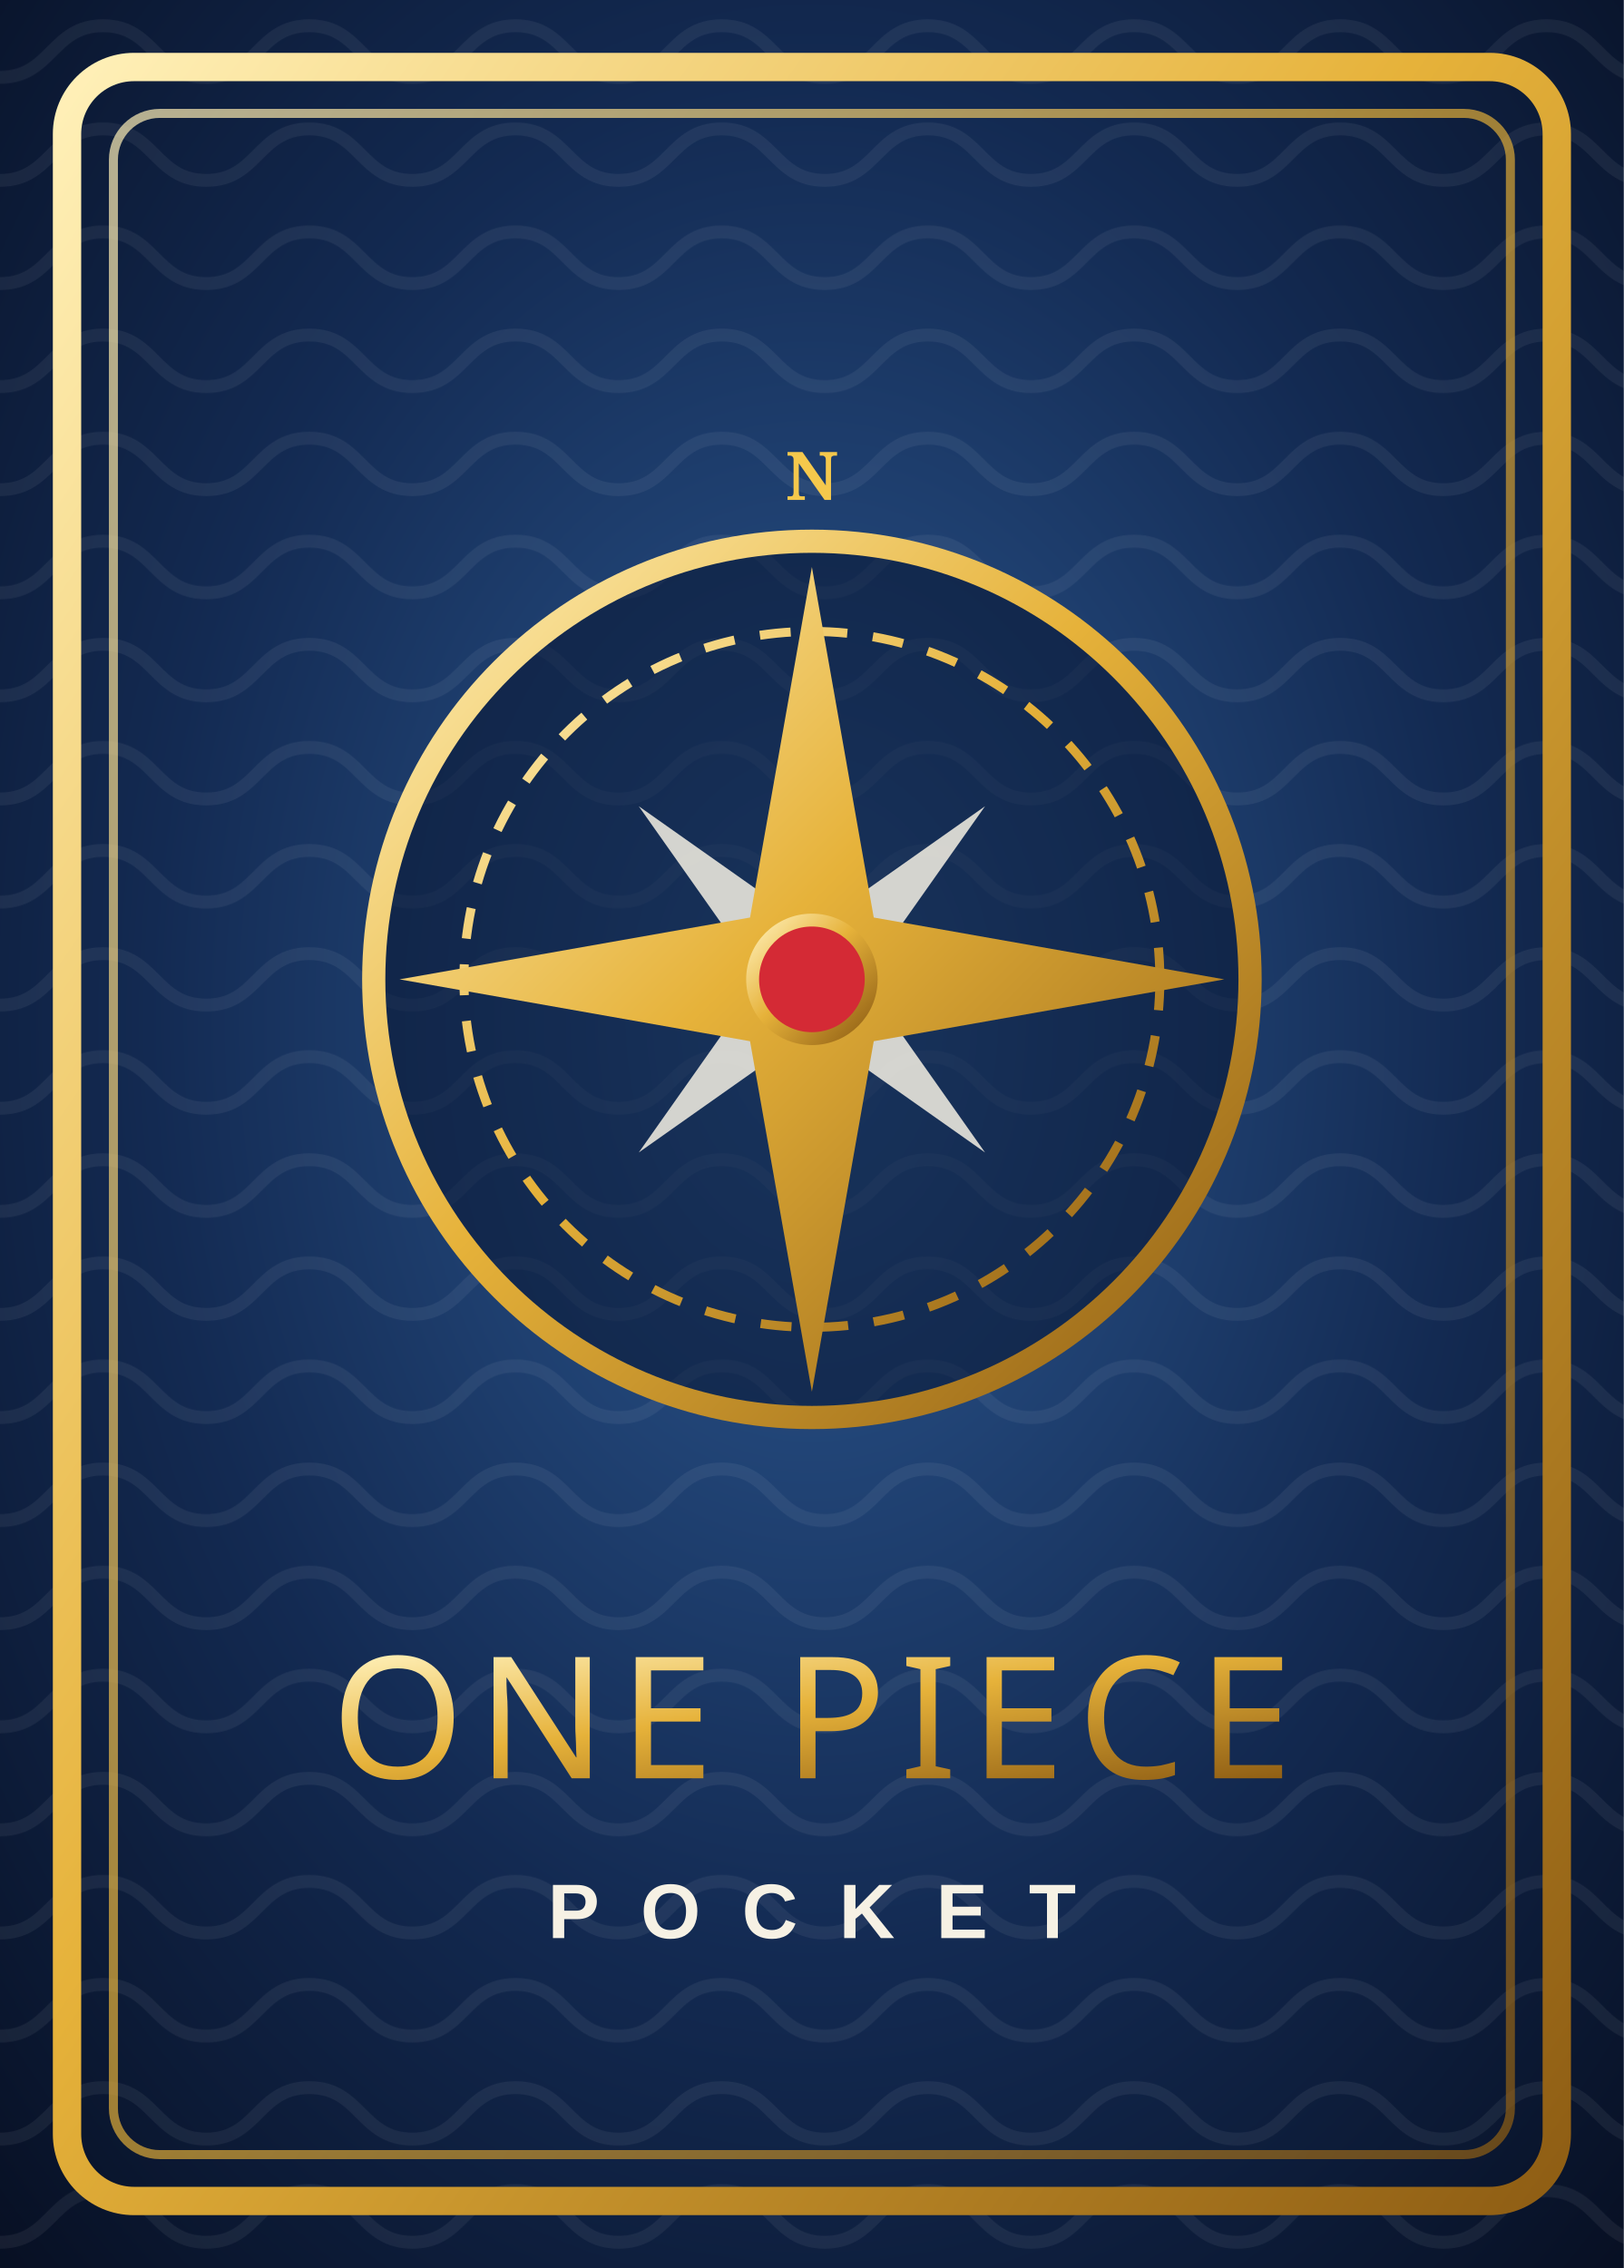
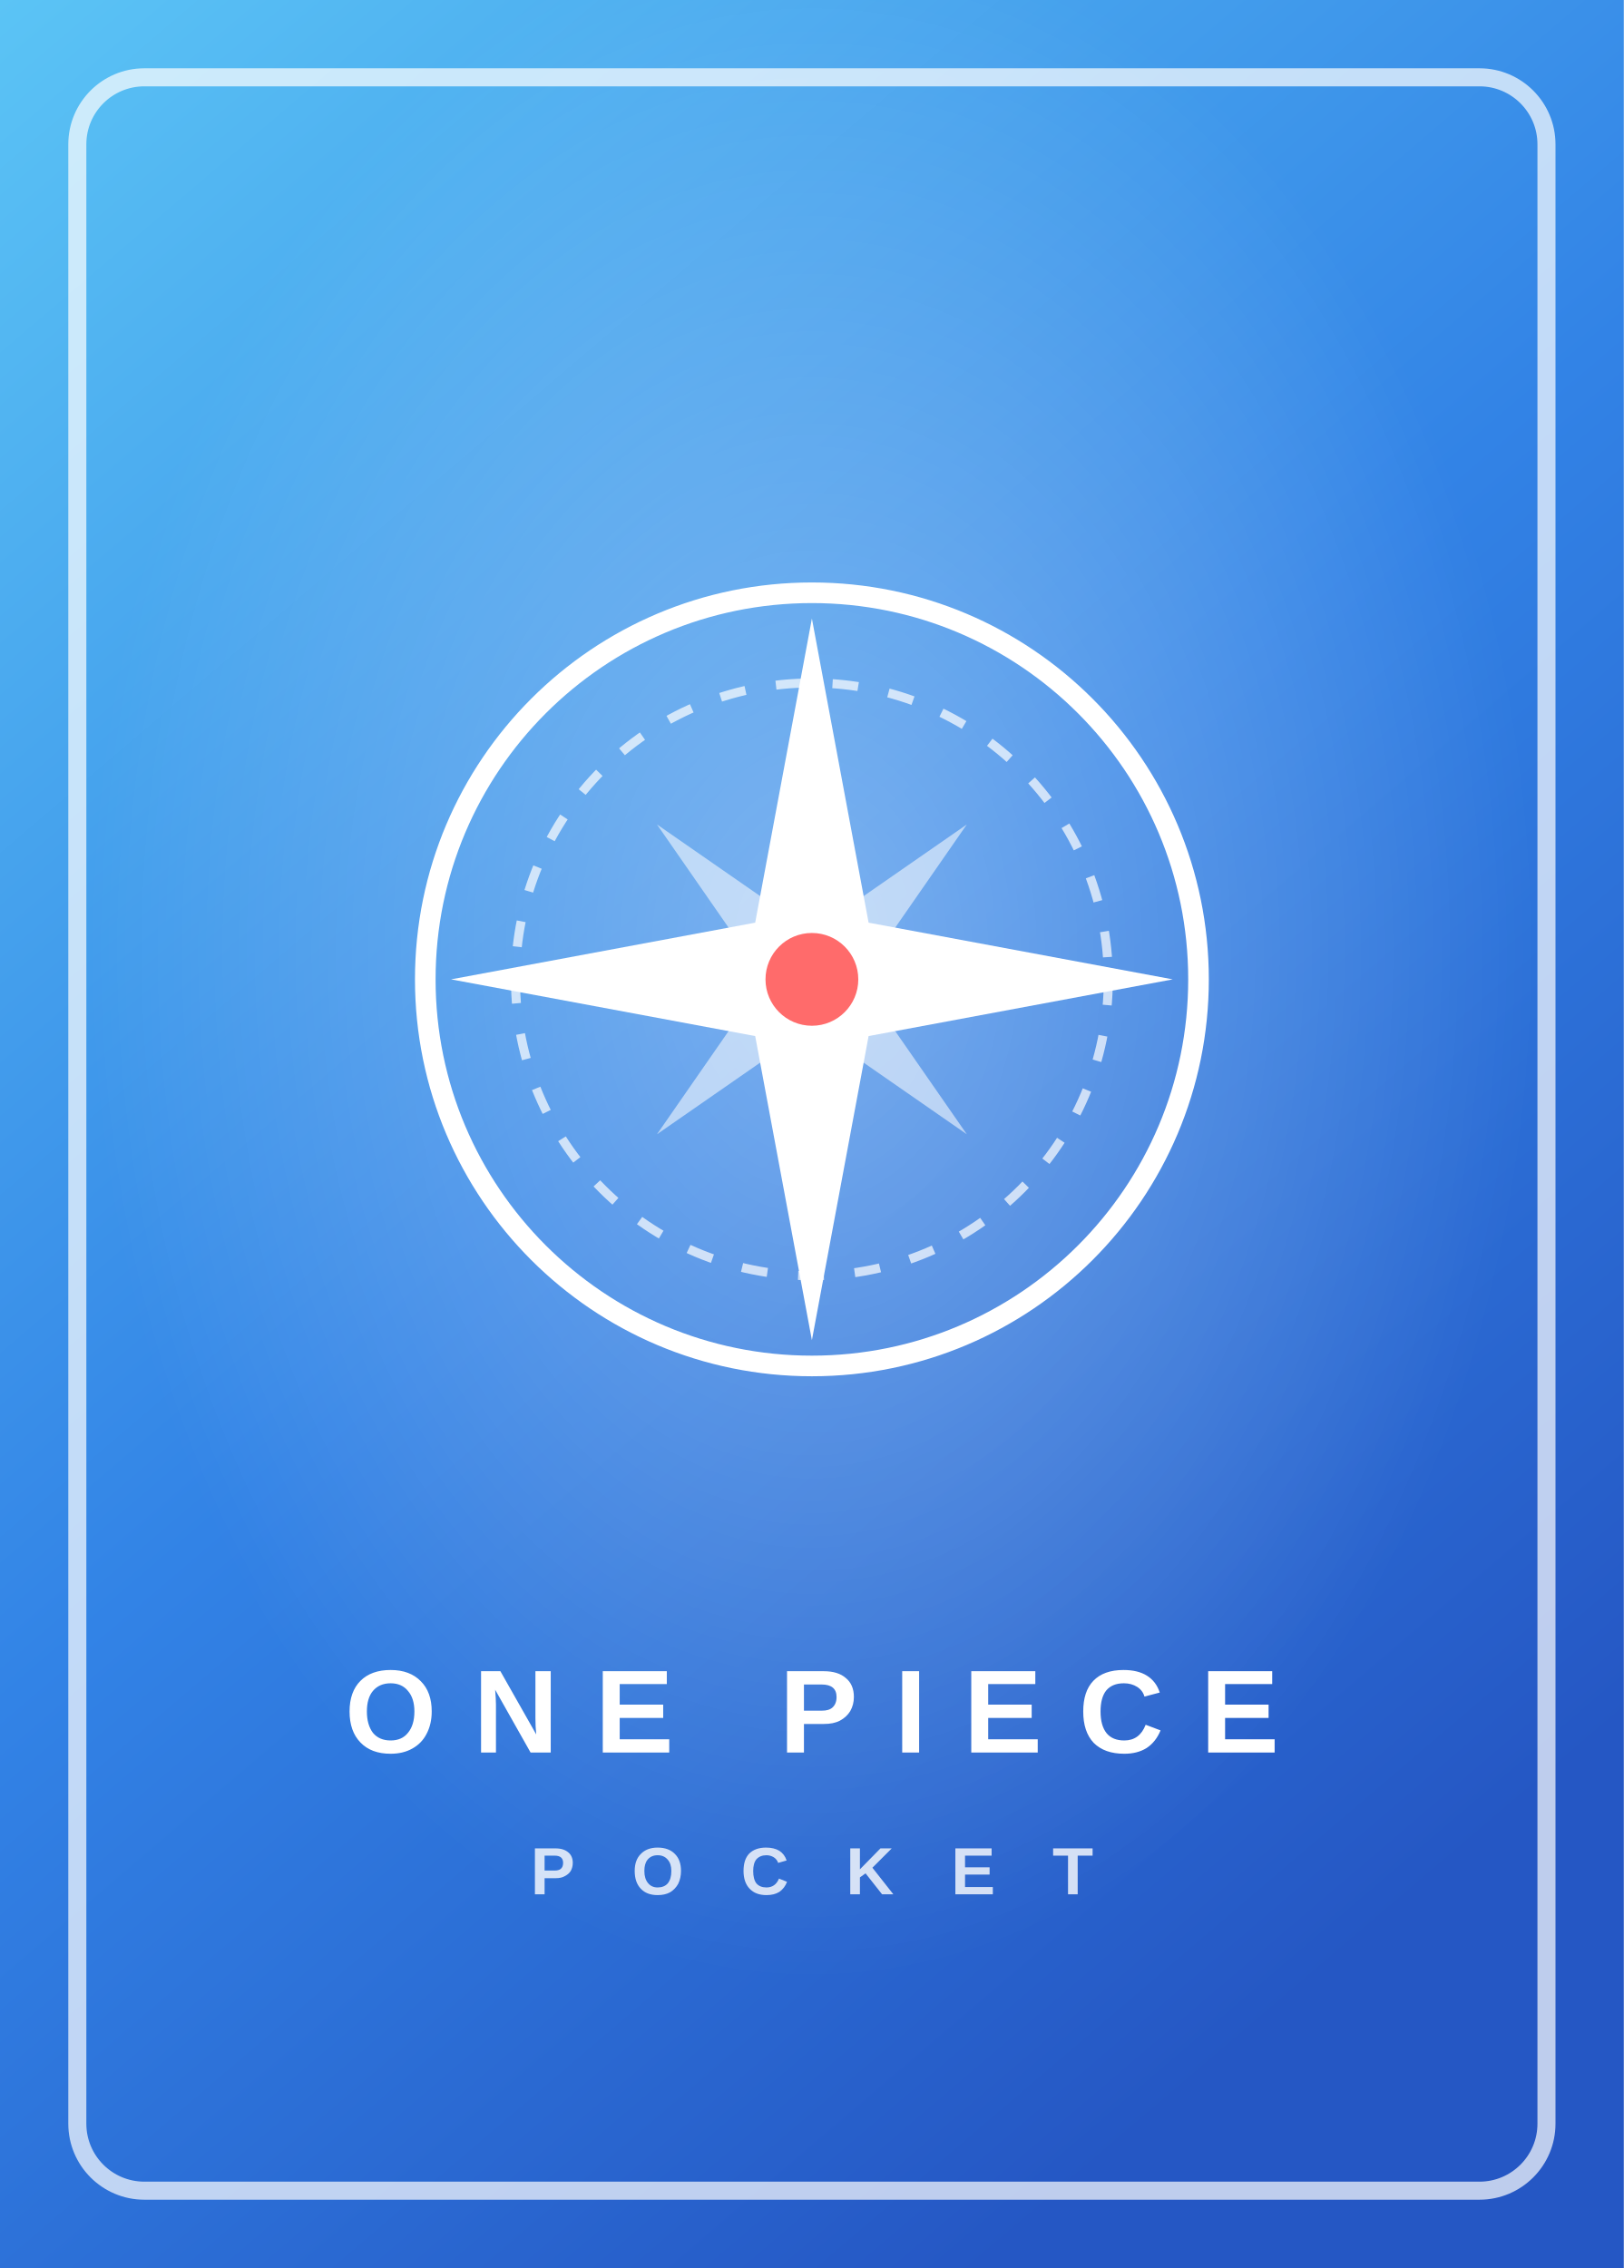
<svg xmlns="http://www.w3.org/2000/svg" viewBox="0 0 63 88">
  <defs>
-     <radialGradient id="sea" cx="50%" cy="45%" r="75%">
-       <stop offset="0" stop-color="#2d5a94" />
-       <stop offset=".55" stop-color="#132a52" />
-       <stop offset="1" stop-color="#070f22" />
+     <linearGradient id="sea" x1="0" y1="0" x2=".6" y2="1">
+       <stop offset="0" stop-color="#5bc4f5" />
+       <stop offset=".55" stop-color="#3283e6" />
+       <stop offset="1" stop-color="#2557c4" />
+     </linearGradient>
+     <radialGradient id="glow" cx="50%" cy="42%" r="45%">
+       <stop offset="0" stop-color="#ffffff" stop-opacity=".35" />
+       <stop offset="1" stop-color="#ffffff" stop-opacity="0" />
    </radialGradient>
-     <linearGradient id="gold" x1="0" y1="0" x2="1" y2="1">
-       <stop offset="0" stop-color="#fff0b8" />
-       <stop offset=".45" stop-color="#e6b23a" />
-       <stop offset="1" stop-color="#8f5e14" />
-     </linearGradient>
-     <pattern id="waves" width="8" height="4" patternUnits="userSpaceOnUse">
-       <path d="M0 3c2 0 2-2 4-2s2 2 4 2" fill="none" stroke="#ffffff" stroke-opacity=".06" stroke-width=".5" />
-     </pattern>
  </defs>
  <rect width="63" height="88" fill="url(#sea)" />
-   <rect width="63" height="88" fill="url(#waves)" />
-   <rect x="2.6" y="2.6" width="57.8" height="82.8" rx="2.6" fill="none" stroke="url(#gold)" stroke-width="1.1" />
-   <rect x="4.4" y="4.4" width="54.2" height="79.2" rx="1.8" fill="none" stroke="url(#gold)" stroke-width=".35" stroke-opacity=".7" />
-   <g transform="translate(31.5 38)">
-     <circle r="17" fill="#081430" fill-opacity=".55" stroke="url(#gold)" stroke-width=".9" />
-     <circle r="13.5" fill="none" stroke="url(#gold)" stroke-width=".35" stroke-dasharray="1.2 1" />
-     <polygon points="0,-9.5 1.4,-1.4 9.5,0 1.4,1.4 0,9.5 -1.4,1.4 -9.5,0 -1.4,-1.4" transform="rotate(45)" fill="#f6f1e4" fill-opacity=".85" />
-     <polygon points="0,-16 2.4,-2.4 16,0 2.4,2.4 0,16 -2.4,2.4 -16,0 -2.4,-2.4" fill="url(#gold)" />
-     <circle r="2.3" fill="#d42a35" stroke="url(#gold)" stroke-width=".5" />
-     <text y="-18.6" text-anchor="middle" font-family="Georgia, serif" font-size="2.6" font-weight="700" fill="#f5c84c">N</text>
+   <rect width="63" height="88" fill="url(#glow)" />
+   <rect x="3" y="3" width="57" height="82" rx="2.6" fill="none" stroke="#fff" stroke-opacity=".7" stroke-width=".7" />
+   <g transform="translate(31.5 38)" fill="none" stroke="#fff">
+     <circle r="15" stroke-width=".8" />
+     <circle r="11.5" stroke-width=".35" stroke-opacity=".7" stroke-dasharray="1 1.2" />
+     <polygon points="0,-14 2.2,-2.2 14,0 2.2,2.2 0,14 -2.2,2.2 -14,0 -2.2,-2.2" fill="#fff" stroke="none" />
+     <polygon points="0,-8.5 1.3,-1.3 8.5,0 1.3,1.3 0,8.5 -1.3,1.3 -8.5,0 -1.3,-1.3" transform="rotate(45)" fill="#fff" fill-opacity=".55" stroke="none" />
+     <circle r="1.8" fill="#ff6b6b" stroke="none" />
  </g>
-   <text x="31.5" y="69" text-anchor="middle" font-family="Impact, 'Arial Black', sans-serif" font-size="6.6" letter-spacing=".5" fill="url(#gold)">ONE PIECE</text>
-   <text x="31.5" y="75.2" text-anchor="middle" font-family="Arial, sans-serif" font-size="3" font-weight="700" letter-spacing="1.6" fill="#f6f1e4">POCKET</text>
+   <text x="31.5" y="68" text-anchor="middle" font-family="Nunito, 'Arial Rounded MT Bold', Arial, sans-serif" font-size="4.6" font-weight="800" letter-spacing="1.4" fill="#fff">ONE PIECE</text>
+   <text x="31.5" y="73.5" text-anchor="middle" font-family="Nunito, Arial, sans-serif" font-size="2.6" font-weight="700" letter-spacing="2.2" fill="#fff" fill-opacity=".8">POCKET</text>
</svg>
